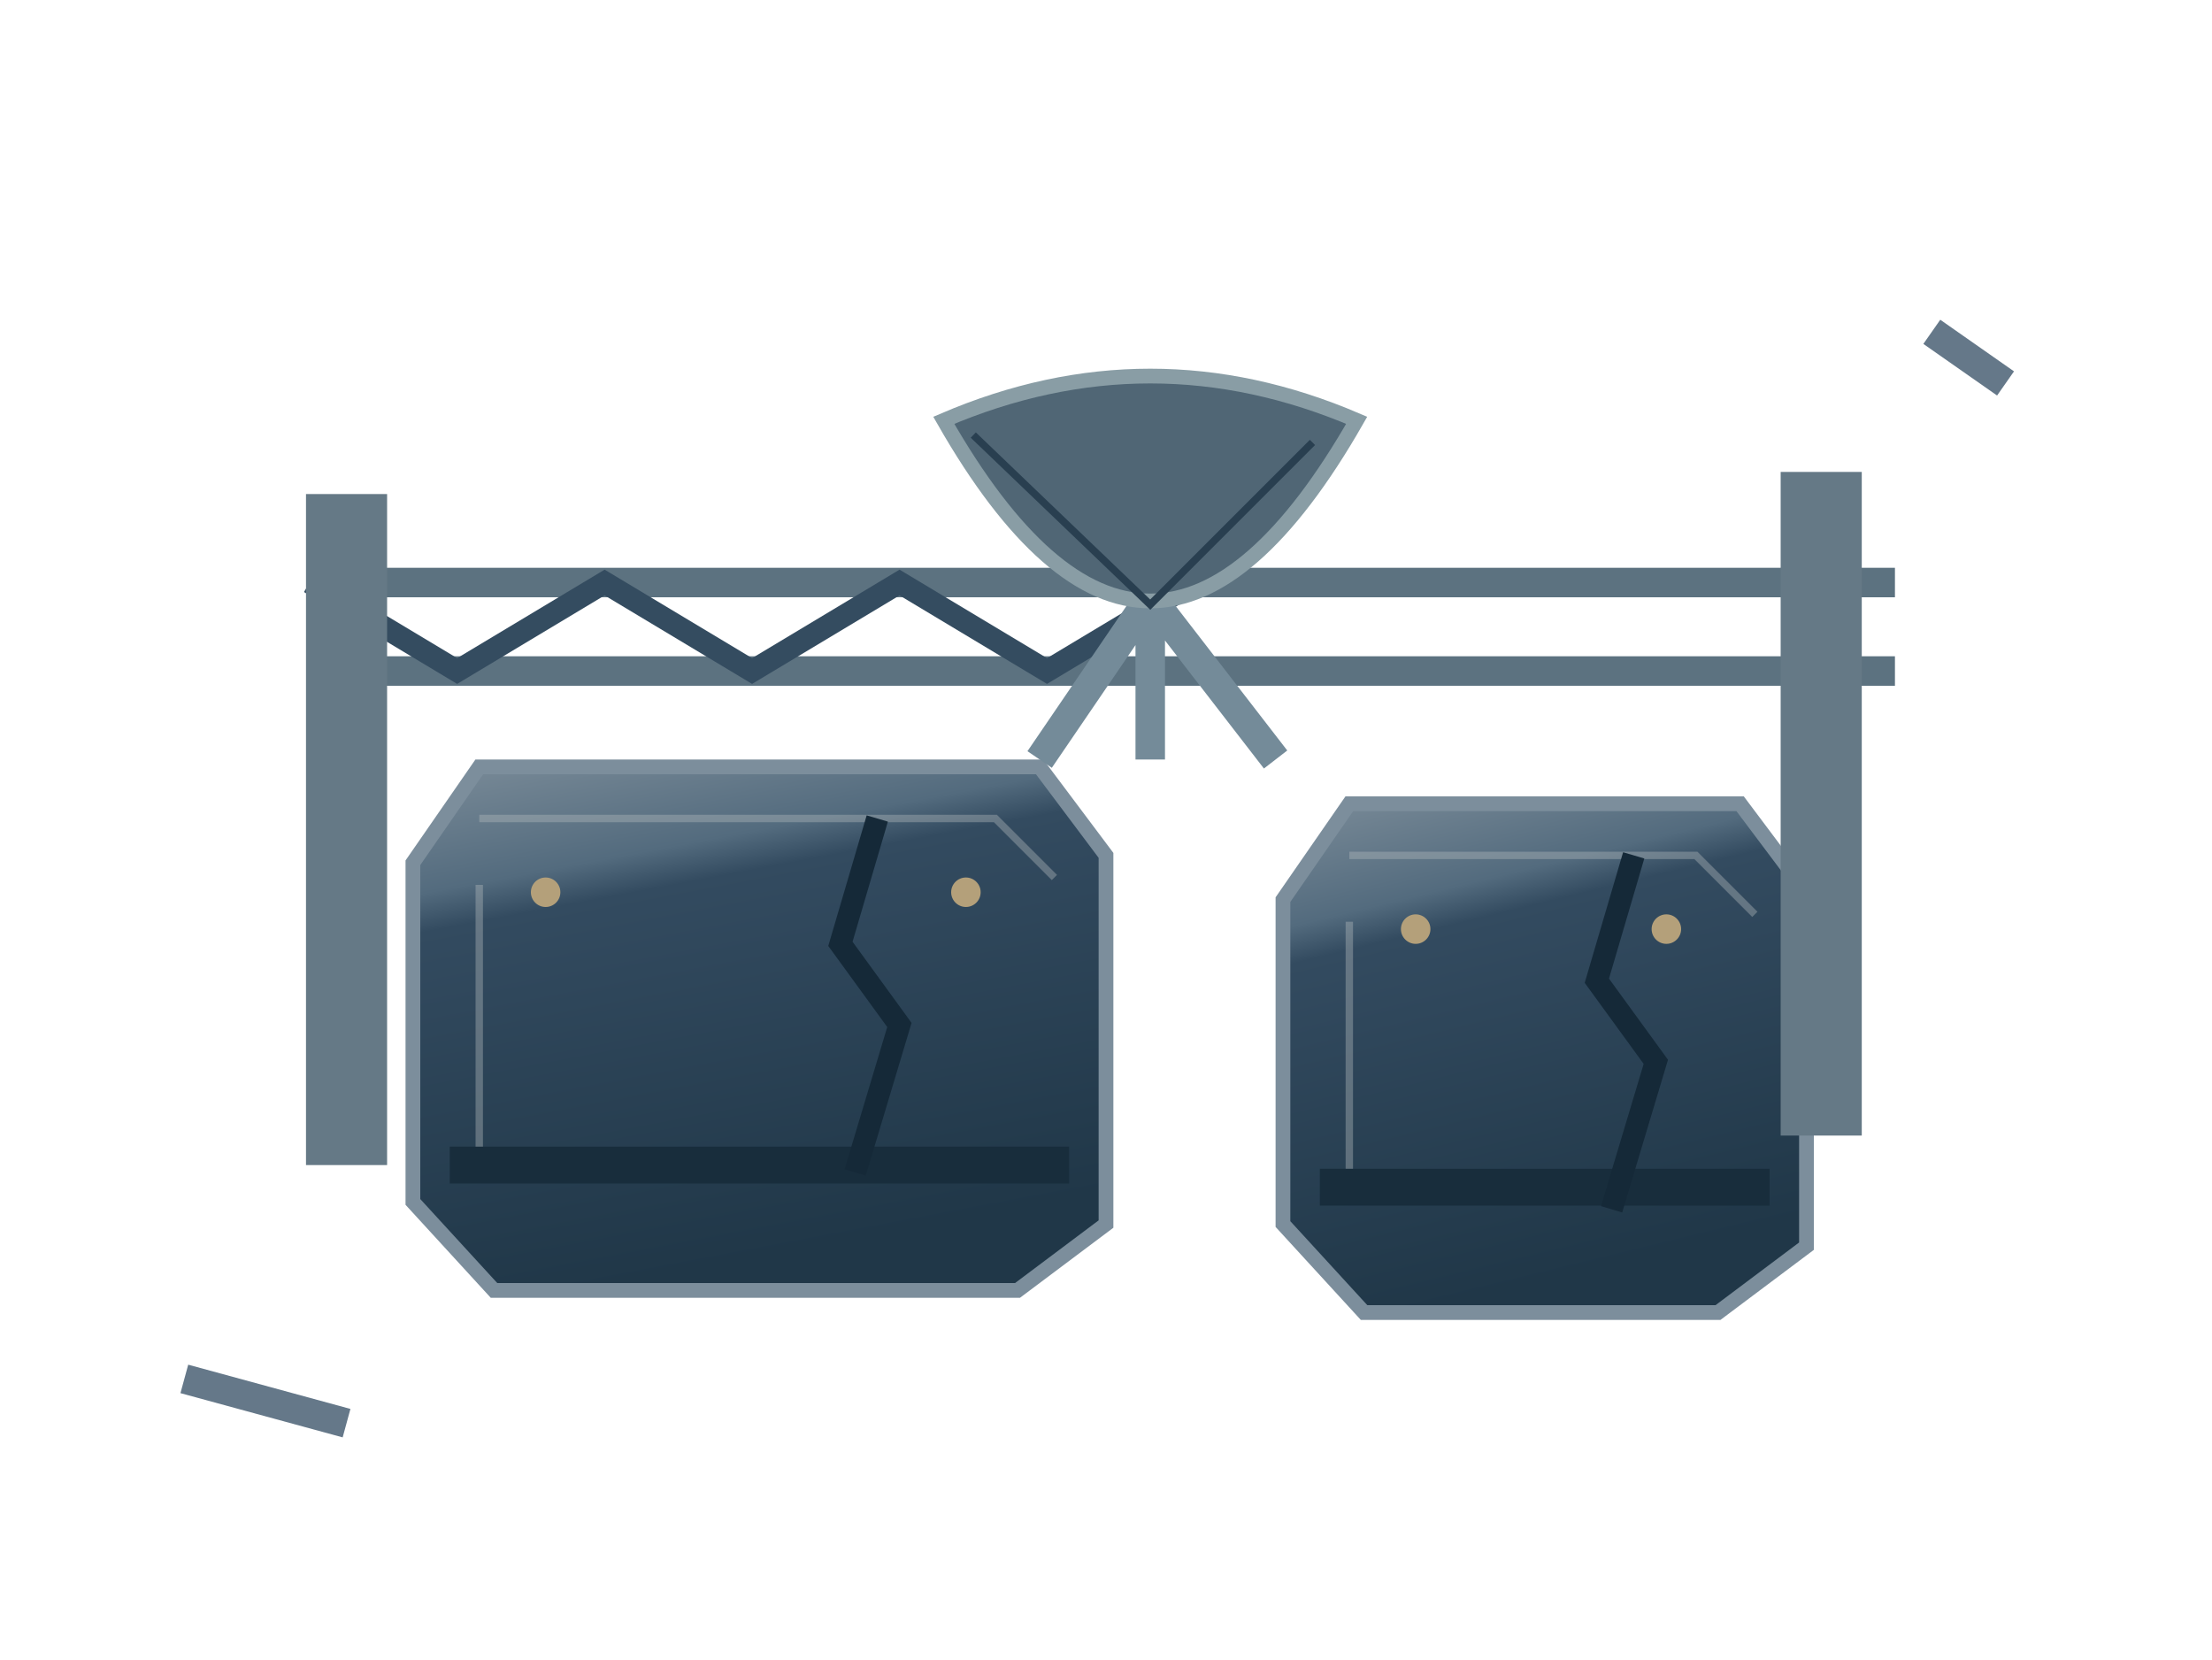
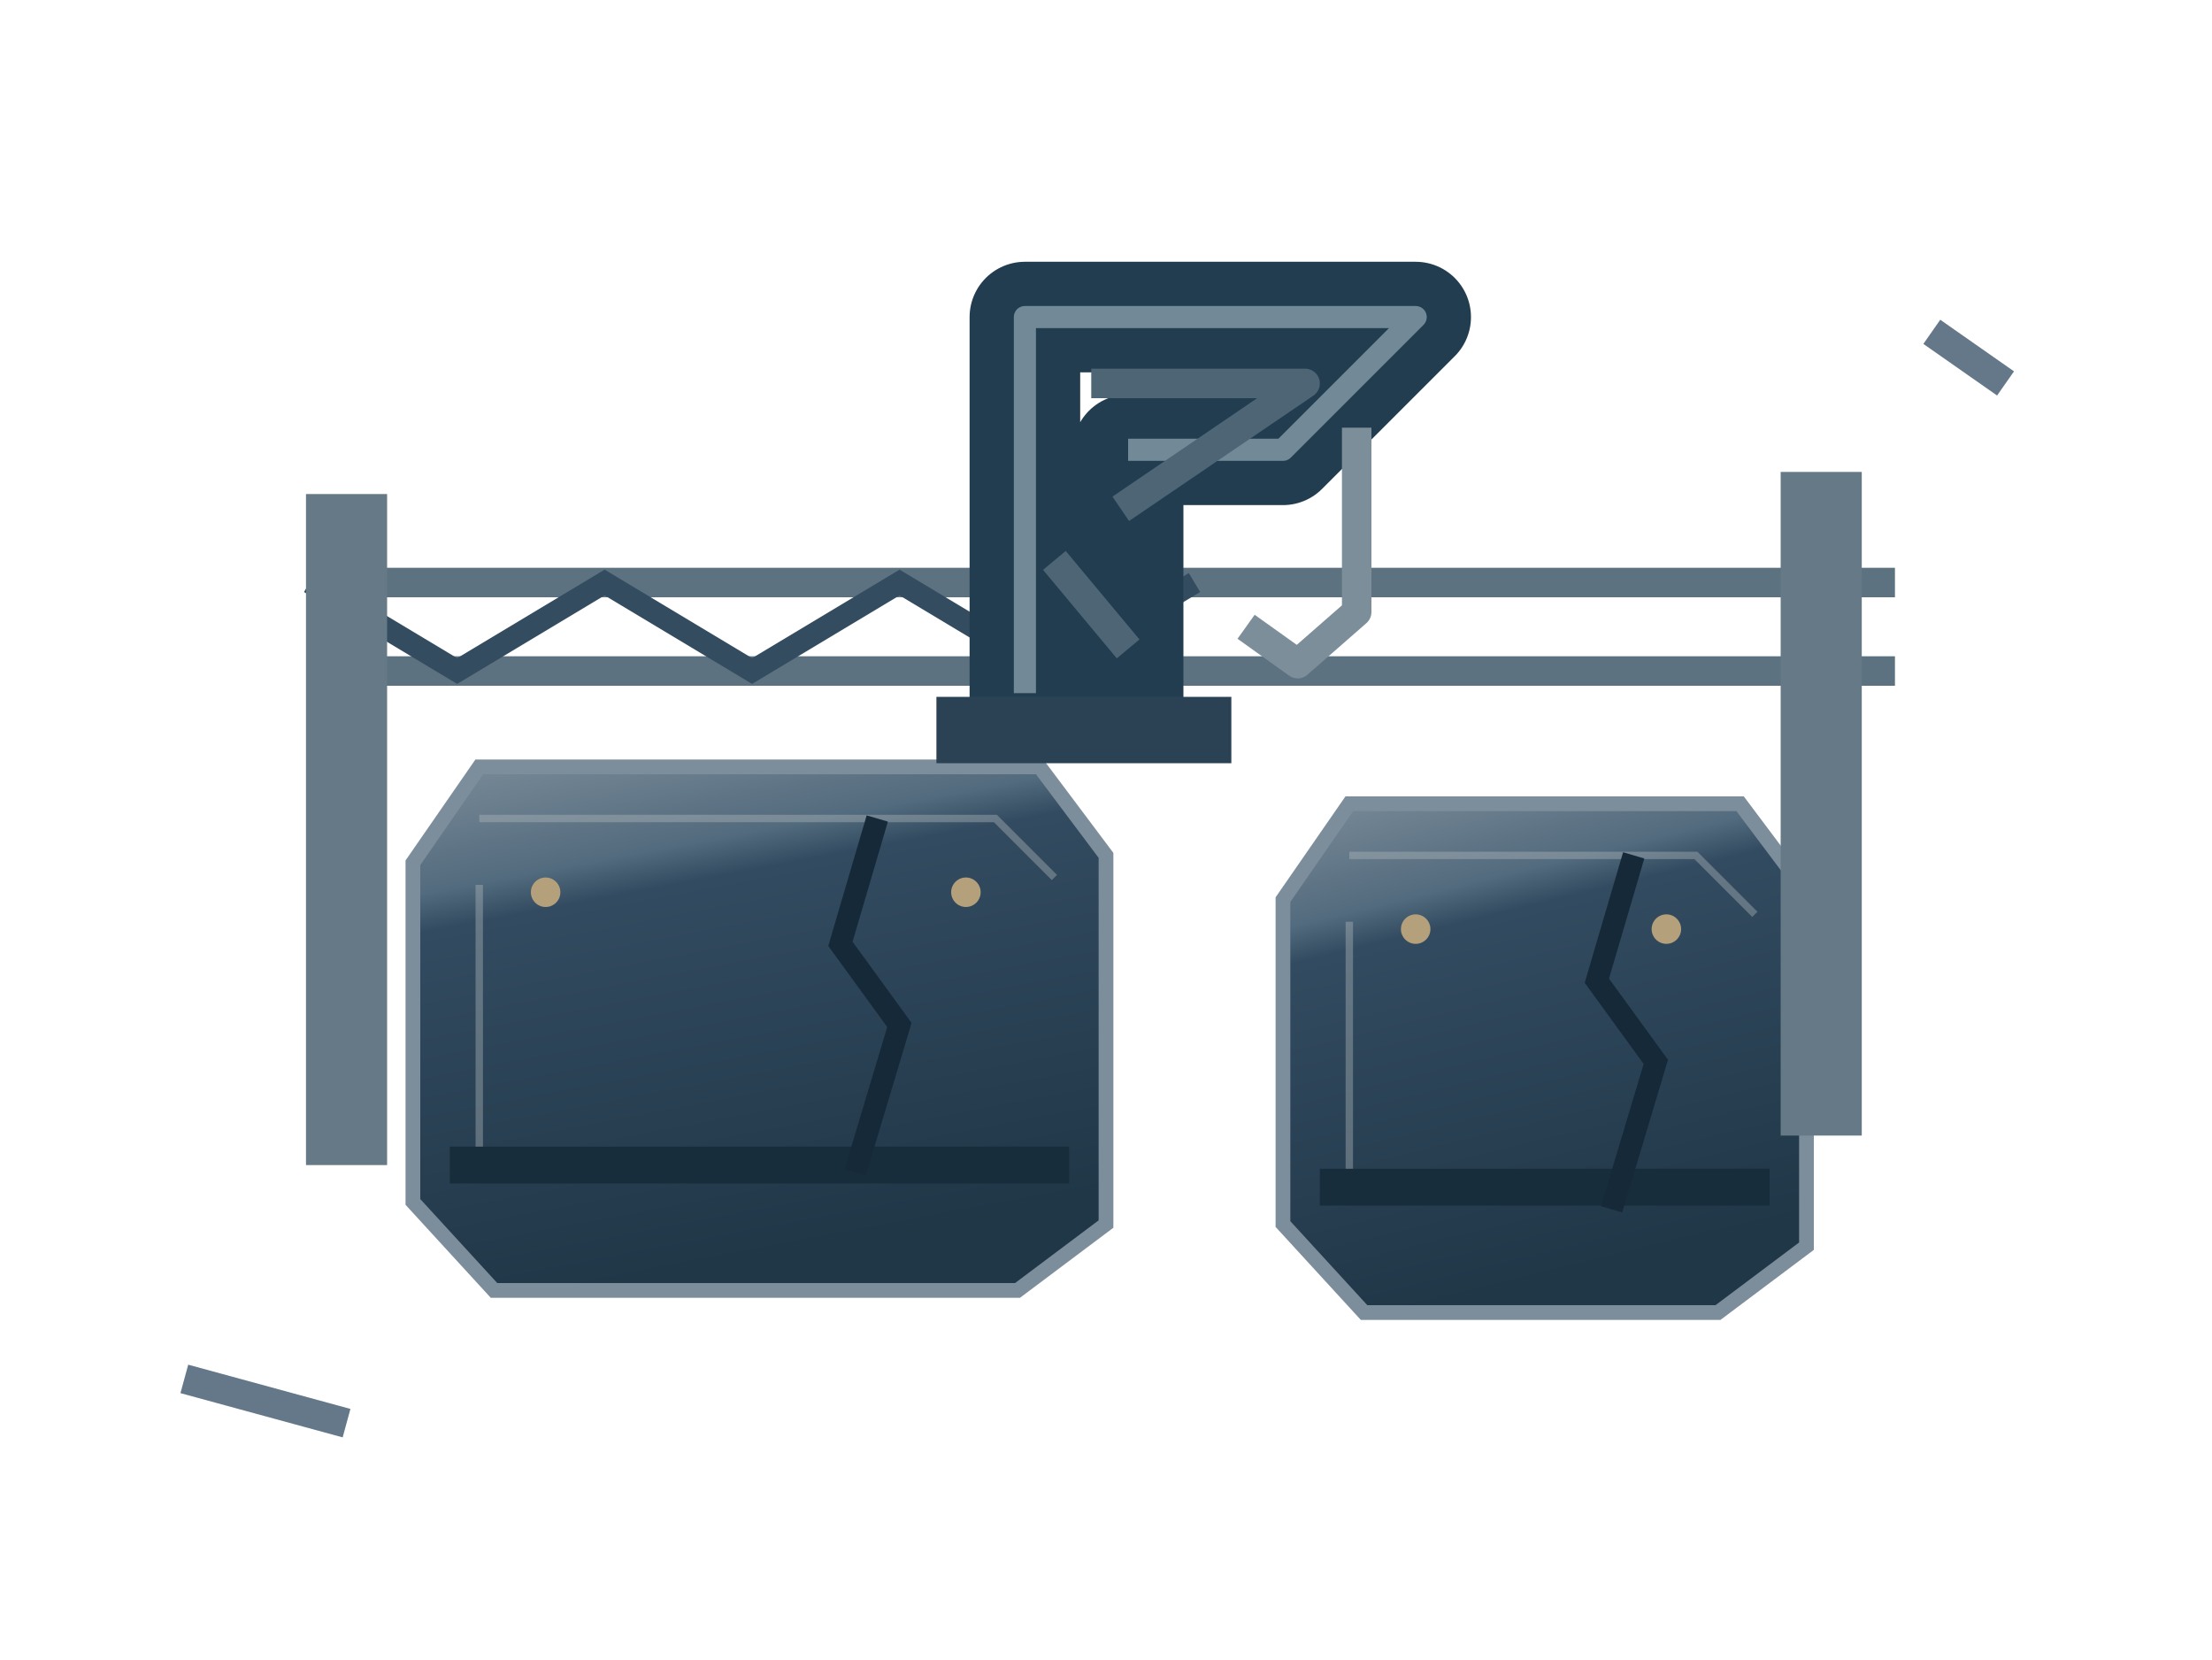
<svg xmlns="http://www.w3.org/2000/svg" width="300" height="225" viewBox="0 0 300 225">
  <defs>
    <linearGradient id="metal" x2=".25" y2="1">
      <stop stop-color="#7a8b98" />
      <stop offset=".23" stop-color="#536b7e" />
      <stop offset=".3" stop-color="#334b60" />
      <stop offset="1" stop-color="#203748" />
    </linearGradient>
    <linearGradient id="solar" x2="1" y2="1">
      <stop stop-color="#384665" />
      <stop offset="1" stop-color="#172d42" />
    </linearGradient>
  </defs>
  <g transform="translate(0 0)">
    <path d="M42 79h215m-215 12h215" stroke="#5c7280" stroke-width="4" />
    <path d="M42 79l20 12 20-12 20 12 20-12 20 12 20-12" stroke="#344c60" stroke-width="3" fill="none" />
    <g>
      <path d="M65 104h76l9 12v50l-12 9h-71l-11-12v-46z" fill="url(#metal)" stroke="#7c8e9c" stroke-width="2" />
      <path d="M65 111h70l8 8m-78 1v37" fill="none" stroke="#b1b8bb" opacity=".4" />
      <path d="M61 158h84" stroke="#182d3c" stroke-width="5" />
      <path d="M118.98 111l-5 17 8 11-6 20" fill="none" stroke="#152938" stroke-width="3" />
      <circle cx="74" cy="121" r="2" fill="#b4a07a" />
      <circle cx="131" cy="121" r="2" fill="#b4a07a" />
    </g>
    <g>
      <path d="M183 109h53l9 12v48l-12 9h-48l-11-12v-44z" fill="url(#metal)" stroke="#7c8e9c" stroke-width="2" />
      <path d="M183 116h47l8 8m-55 1v35" fill="none" stroke="#b1b8bb" opacity=".4" />
      <path d="M179 161h61" stroke="#182d3c" stroke-width="5" />
      <path d="M221.57 116l-5 17 8 11-6 20" fill="none" stroke="#152938" stroke-width="3" />
      <circle cx="192" cy="126" r="2" fill="#b4a07a" />
      <circle cx="226" cy="126" r="2" fill="#b4a07a" />
    </g>
-     <g>
-       <path d="M156 103v-49m-15 49l15-22 17 22" stroke="#748b99" stroke-width="4" fill="none" />
-       <path d="M128 57Q156 106 184 57Q156 45 128 57Z" fill="#506675" stroke="#899da5" stroke-width="2" />
-       <path d="M132 59l24 23 22-22" stroke="#293f50" fill="none" />
+     <g fill="none" stroke-linejoin="round">
+       <path d="M139 98V43h53l-18 18h-21v37" stroke="#233d50" stroke-width="15" />
+       <path d="M139 94V43h53l-18 18h-21" stroke="#728998" stroke-width="3" />
+       <path d="M148 52l29 0-25 17m-9 7 10 12" stroke="#4e6576" stroke-width="4" />
+       <path d="M184 58v25l-8 7-7-5" stroke="#7c8e99" stroke-width="4" />
+       <path d="M127 99h40" stroke="#2b4254" stroke-width="9" />
    </g>
    <path d="M47 67v91m200-94v90" stroke="#657986" stroke-width="11" />
    <path d="M25 187l22 6m215-148l10 7" stroke="#657889" stroke-width="4" />
  </g>
</svg>
